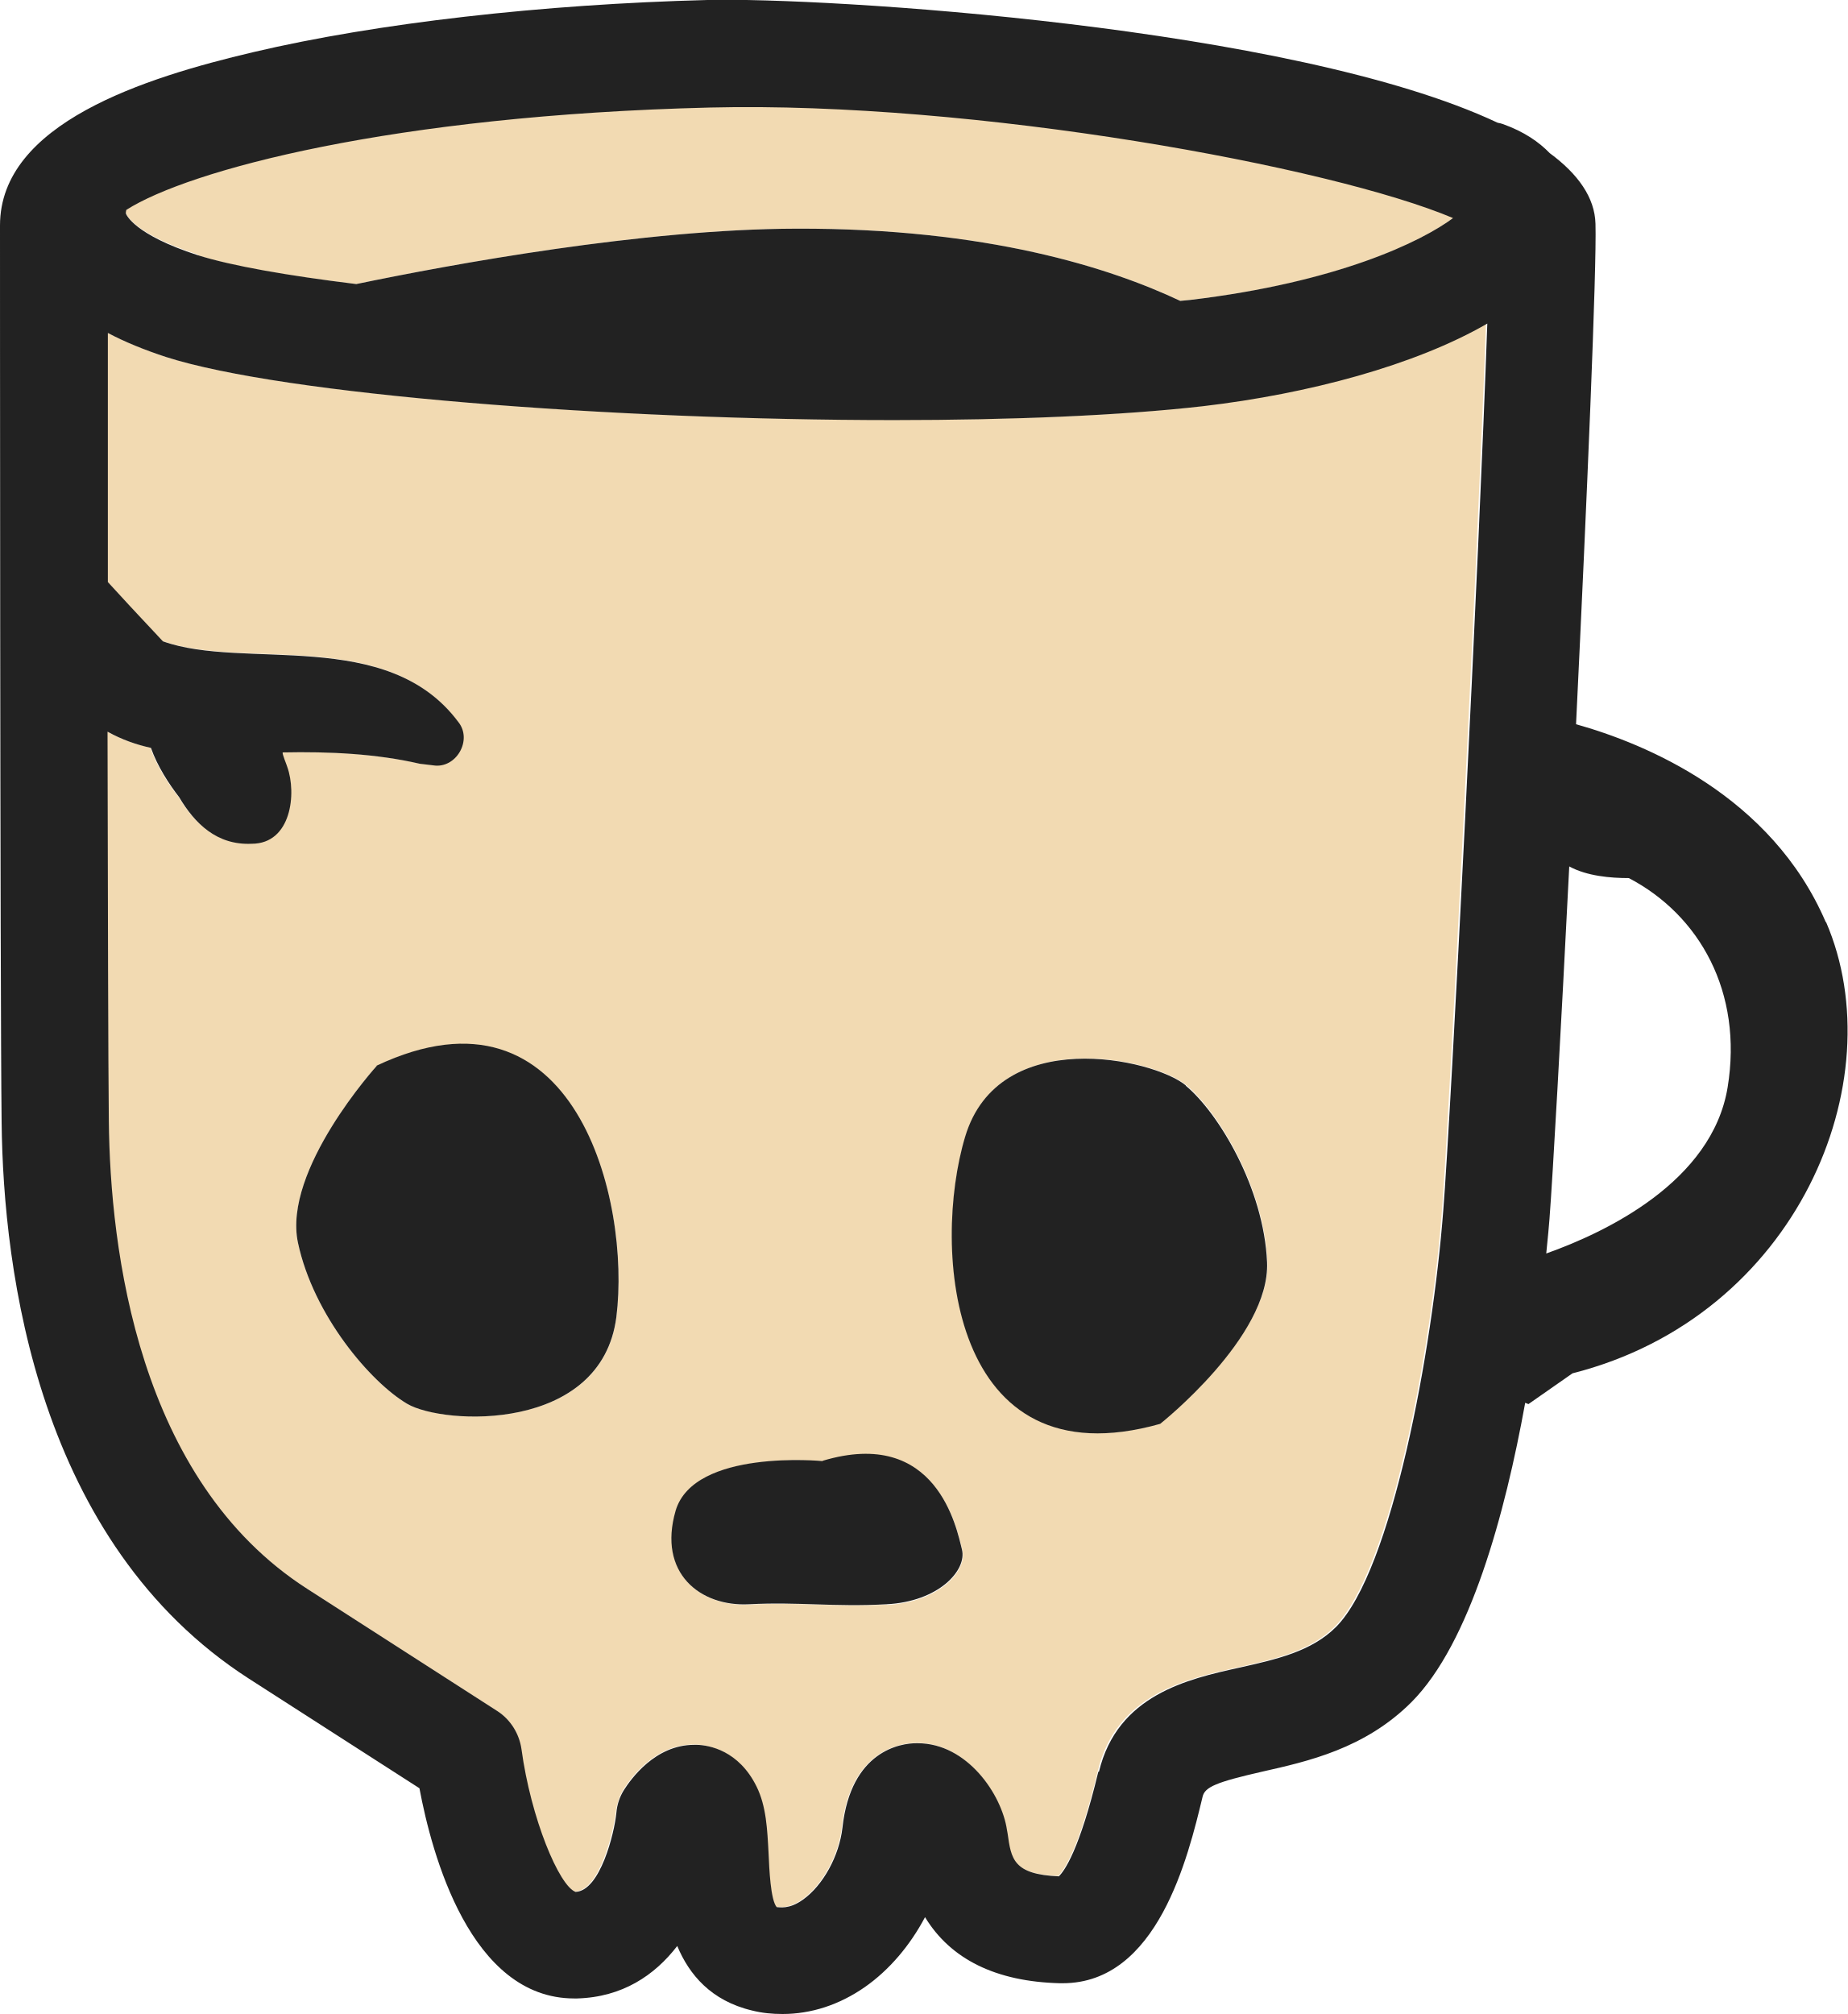
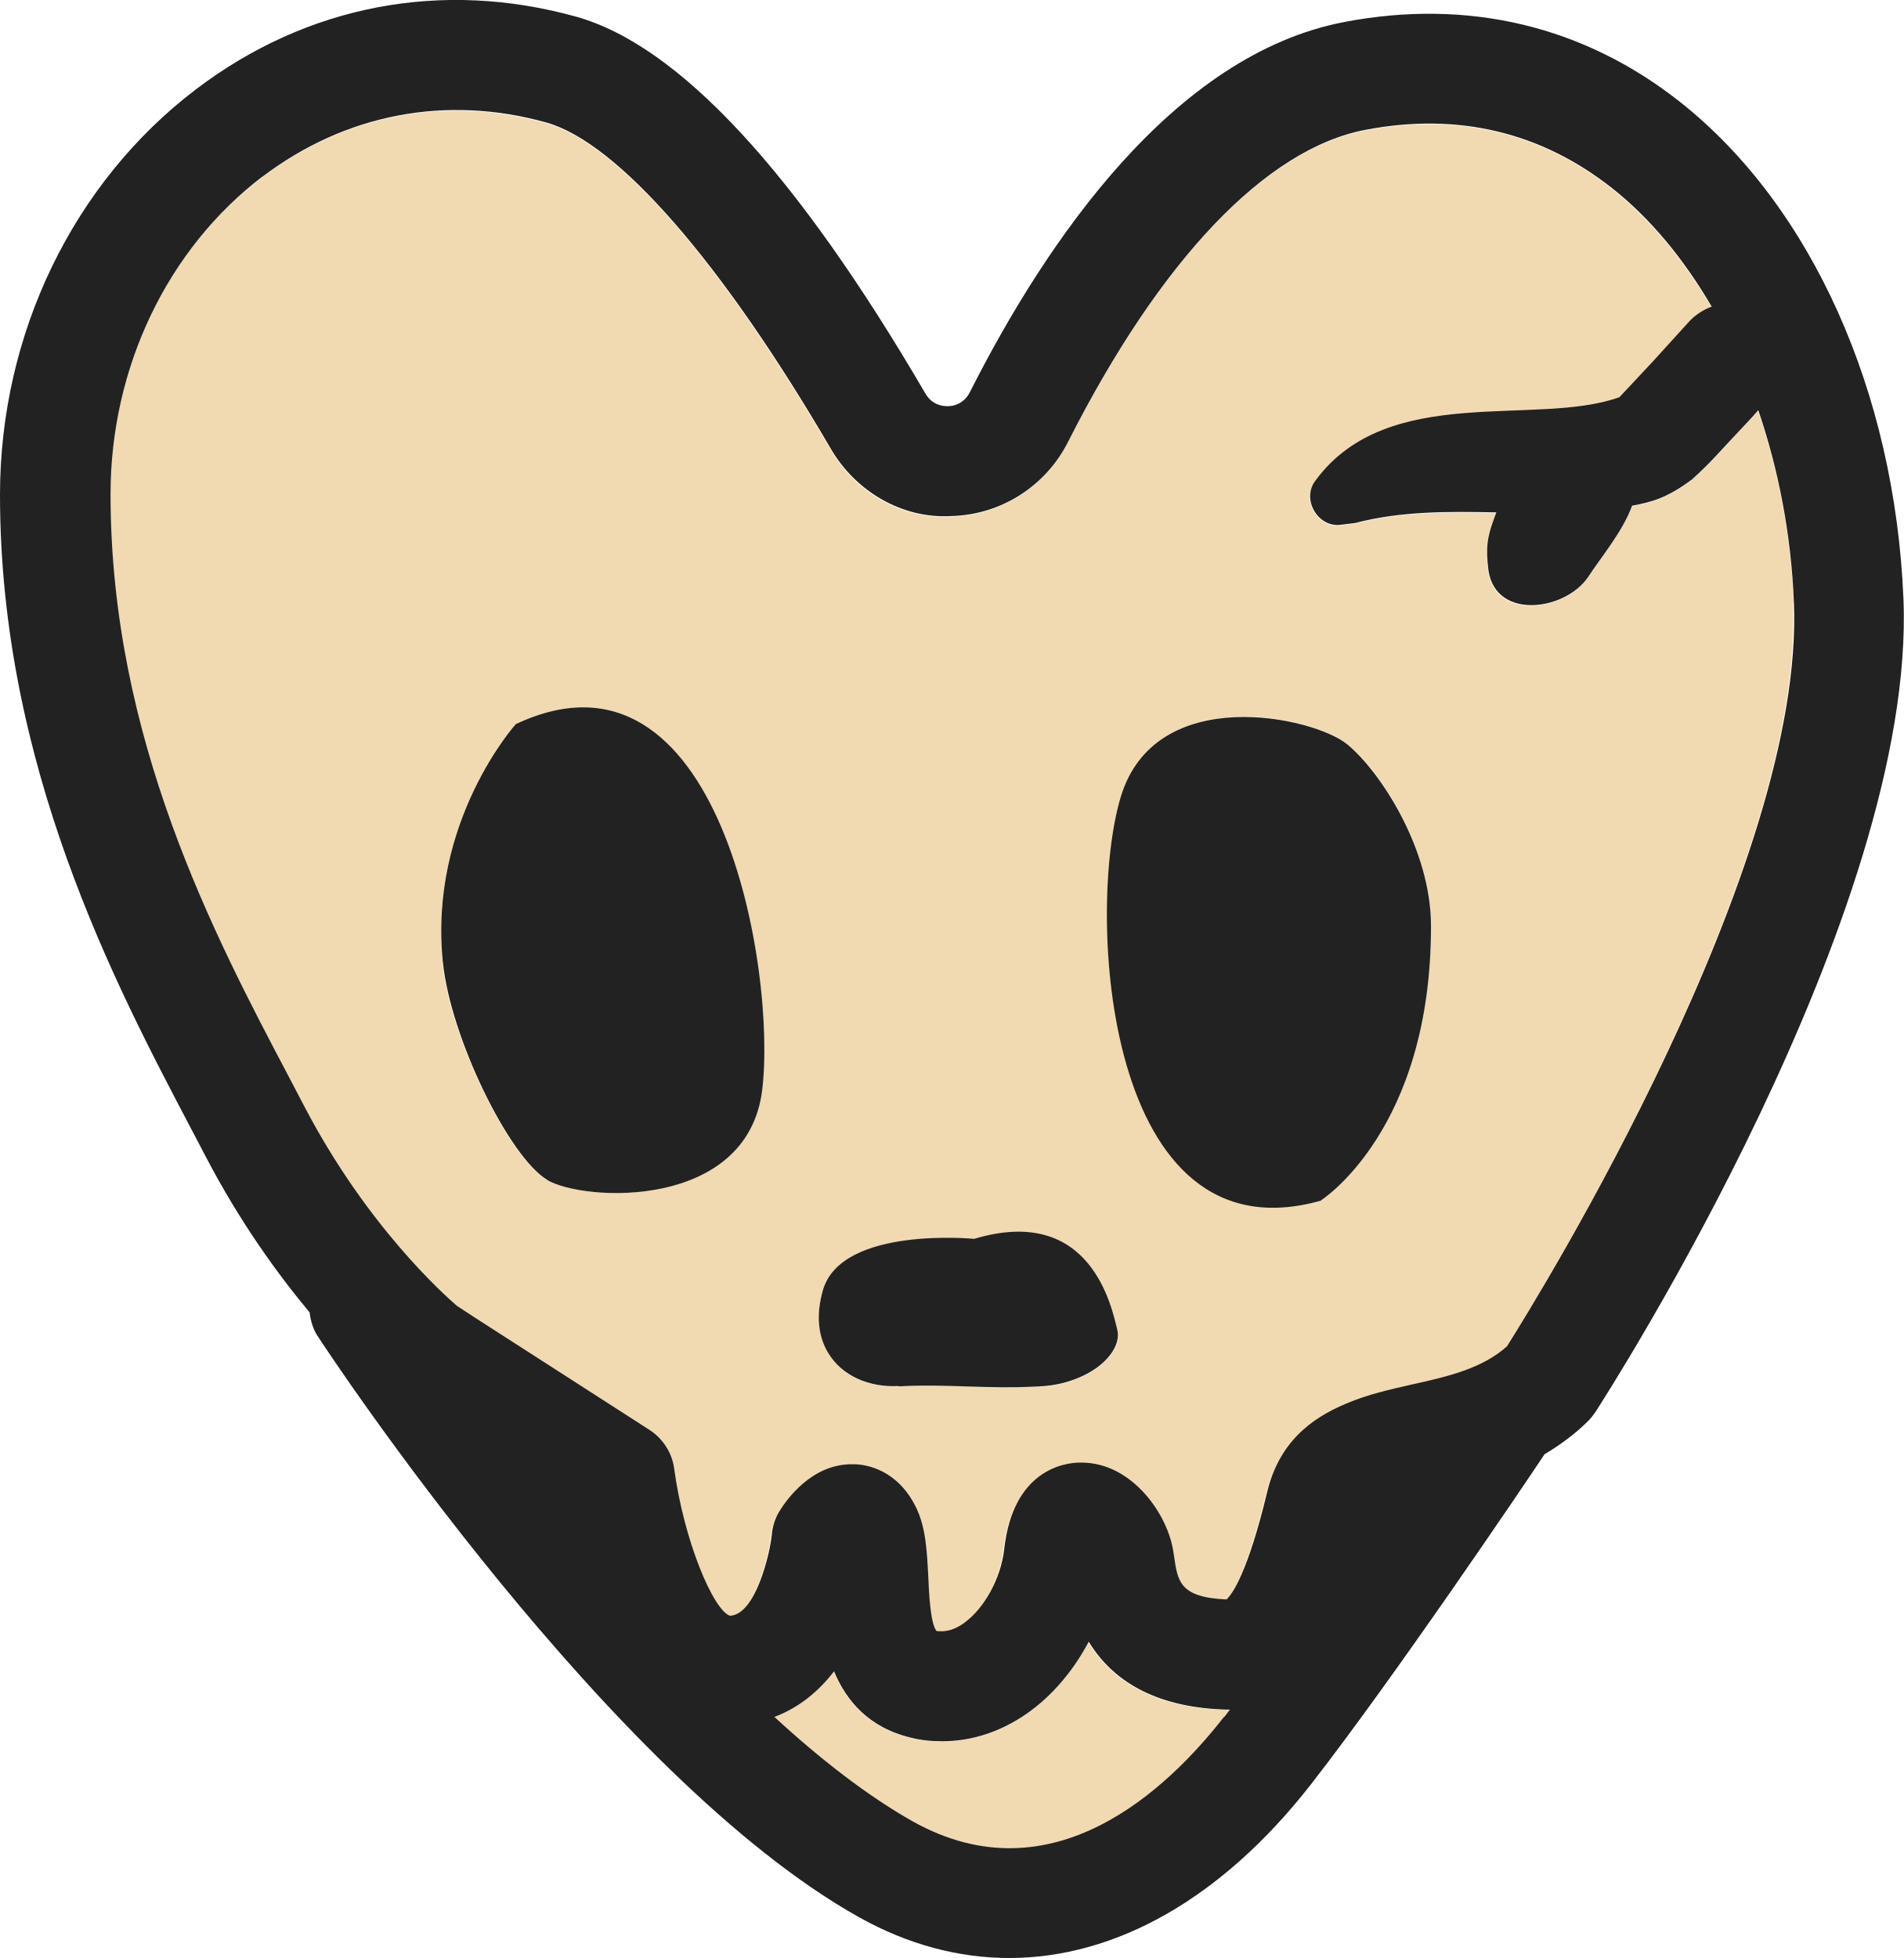
- <svg xmlns="http://www.w3.org/2000/svg" id="Layer_2" viewBox="0 0 57.04 62.18">
+ <svg xmlns="http://www.w3.org/2000/svg" id="Layer_2" viewBox="0 0 57.18 58.81">
  <g id="diseño">
-     <path d="m6.11,7.88c1.04.34,2.76.64,4.89.89,2.95-.61,8.86-1.7,13.59-1.71,5.88-.02,9.69,1.21,11.85,2.23.1-.01.21-.02.31-.03,4.53-.53,7.13-1.78,8.13-2.54-3.77-1.6-14.78-3.62-22.96-3.42-9.8.25-16.09,1.94-18.02,3.16-.02.04-.03.09-.01.12,0,.03.24.64,2.22,1.28Z" style="fill:#f2dab2;" />
-     <path d="m37.13,12.53c-2.54.3-5.92.43-9.55.43-8.69,0-18.84-.78-22.48-1.95-.67-.22-1.27-.47-1.79-.74,0,2.01,0,4.75,0,7.69l.69.75,1.01,1.08c2.5.9,6.94-.45,9.12,2.49.45.56-.07,1.45-.77,1.34,0,0-.42-.05-.42-.05-1.34-.3-2.8-.38-4.23-.35,0,0,0,0,0,0-.03.03.13.4.14.45.29.82.13,2.38-1.1,2.37-1.08.04-1.75-.63-2.24-1.44-.32-.4-.67-.95-.87-1.52-.44-.1-.89-.24-1.34-.5,0,5.25.02,10.23.04,12.02.04,3.95.89,11.07,6.12,14.44l5.88,3.78c.41.26.68.69.74,1.17.29,2.14,1.16,4.21,1.67,4.41.75-.02,1.19-1.82,1.26-2.44.03-.25.11-.49.23-.7.21-.33.96-1.4,2.17-1.4.03,0,.06,0,.09,0,.37.02,1.29.18,1.84,1.29.3.61.34,1.32.37,2.07.02.46.07,1.43.25,1.65.08,0,.38.08.81-.23.62-.44,1.12-1.35,1.22-2.22.27-2.39,1.81-2.6,2.28-2.61h.04c1.53,0,2.61,1.58,2.76,2.68l.02.11c.11.78.17,1.26,1.58,1.32.17-.17.64-.81,1.22-3.23.57-2.38,2.74-2.86,4.32-3.21,1.15-.26,2.24-.5,3-1.26,1.73-1.74,2.98-8.56,3.31-12.85.23-2.98,1.1-20.18,1.36-27.39-2.23,1.29-5.53,2.17-8.77,2.55Zm-18.1,28.13c-.45,3.58-5.33,3.33-6.46,2.68-1.12-.66-2.89-2.72-3.37-4.97-.48-2.25,2.43-5.46,2.43-5.46,6.13-2.89,7.85,4.18,7.4,7.76Zm8.35,8.88c-1.61.08-2.73-.08-4.24,0s-2.83-.96-2.27-2.89c.56-1.93,4.54-1.53,4.54-1.53,3.53-1.06,4.14,2.1,4.3,2.74s-.72,1.61-2.33,1.69Zm8.45-5.59c-6.52,1.84-7.06-5.41-6.02-8.87,1.04-3.45,5.81-2.41,6.81-1.58,1,.83,2.41,3.16,2.51,5.45s-3.3,4.99-3.3,4.99Z" style="fill:#f2dab2;" />
-     <path d="m25.4,45.11s-3.97-.39-4.54,1.53c-.56,1.93.76,2.97,2.27,2.89s2.63.09,4.24,0c1.61-.08,2.49-1.05,2.33-1.69s-.77-3.8-4.3-2.74Z" style="fill:#222;" />
-     <path d="m11.63,32.91s-2.91,3.21-2.43,5.46c.48,2.25,2.25,4.31,3.37,4.97,1.12.66,6,.9,6.46-2.68.45-3.58-1.27-10.65-7.4-7.76Z" style="fill:#222;" />
-     <path d="m36.61,33.51c-1-.83-5.77-1.88-6.81,1.58-1.04,3.45-.5,10.71,6.02,8.87,0,0,3.4-2.69,3.3-4.99s-1.51-4.62-2.51-5.45Z" style="fill:#222;" />
-     <path d="m56.37,28.47c-1.68-3.91-5.57-5.51-7.71-6.11.34-7.03.64-14.06.6-15.45-.02-.81-.54-1.54-1.41-2.18-.33-.34-.78-.66-1.45-.9-.05-.02-.11-.03-.16-.04C39.9.8,25.42-.09,21.84,0c-5.08.13-10.2.71-14.02,1.61C4.46,2.4,0,3.81,0,6.96h0c0,.25,0,23.34.05,27.69.05,4.61,1.11,12.98,7.64,17.18l5.26,3.38c.38,2.03,1.57,6.49,4.78,6.49.03,0,.06,0,.09,0,1.39-.04,2.39-.71,3.09-1.62.37.89,1.05,1.69,2.3,1.99.31.08.63.11.95.11.88,0,1.75-.28,2.54-.83.76-.53,1.4-1.29,1.86-2.16.79,1.3,2.19,1.99,4.16,2.04.03,0,.06,0,.09,0,2.93,0,3.87-3.89,4.32-5.76.07-.3.43-.45,1.83-.77,1.42-.32,3.18-.71,4.62-2.15,1.81-1.82,2.89-5.82,3.51-9.24l.1.04,1.36-.95c6.94-1.76,9.94-9.03,7.83-13.93Zm-22.46,26.23c-.58,2.42-1.05,3.07-1.22,3.23-1.41-.06-1.47-.54-1.58-1.32l-.02-.11c-.16-1.1-1.23-2.68-2.76-2.68h-.04c-.47,0-2.02.22-2.28,2.61-.1.87-.6,1.78-1.22,2.22-.43.31-.73.23-.81.23-.19-.22-.23-1.19-.25-1.65-.04-.75-.07-1.46-.37-2.07-.55-1.12-1.47-1.28-1.84-1.29-.03,0-.06,0-.09,0-1.21,0-1.96,1.07-2.17,1.4-.13.21-.21.45-.23.7-.06.62-.5,2.41-1.26,2.44-.51-.19-1.38-2.27-1.67-4.41-.07-.48-.34-.91-.74-1.17l-5.88-3.78c-5.23-3.36-6.08-10.49-6.12-14.44-.02-1.79-.03-6.77-.04-12.02.45.25.89.4,1.34.5.2.57.56,1.12.87,1.52.48.81,1.16,1.49,2.24,1.44,1.23,0,1.39-1.56,1.1-2.37-.01-.05-.17-.42-.14-.45,0,0,0,0,0,0,1.44-.03,2.89.04,4.23.35,0,0,.42.05.42.05.7.11,1.22-.78.77-1.34-2.19-2.94-6.62-1.59-9.12-2.49l-1.01-1.08-.69-.75c0-2.93,0-5.67,0-7.69.53.28,1.12.52,1.79.74,3.64,1.17,13.79,1.95,22.48,1.95,3.63,0,7.01-.14,9.55-.43,3.24-.38,6.54-1.26,8.77-2.55-.25,7.21-1.12,24.41-1.36,27.39-.33,4.29-1.58,11.11-3.31,12.85-.76.76-1.84,1-3,1.26-1.58.35-3.75.84-4.32,3.21ZM44.88,6.72c-1,.75-3.6,2-8.13,2.54-.1.01-.21.02-.31.03-2.16-1.02-5.97-2.25-11.85-2.23-4.73.01-10.65,1.1-13.59,1.71-2.12-.26-3.84-.56-4.89-.89-1.98-.64-2.21-1.26-2.22-1.28-.01-.04,0-.08.01-.12,1.93-1.23,8.22-2.92,18.02-3.16,8.18-.2,19.19,1.82,22.96,3.42Zm8.46,26.85c-.48,2.92-3.77,4.48-5.6,5.13.05-.51.09-.9.1-1.07.1-1.29.35-5.74.61-10.88.55.3,1.28.36,1.84.36,2.18,1.14,3.53,3.52,3.05,6.46Z" style="fill:#222;" />
+     <path d="m32.69,49.32c-.46.87-1.1,1.62-1.86,2.16-.78.55-1.66.83-2.54.83-.32,0-.63-.04-.95-.11-1.25-.3-1.93-1.1-2.3-1.99-.46.6-1.05,1.09-1.79,1.37,1.39,1.28,2.81,2.38,4.16,3.14,4.19,2.34,7.65-.96,9.34-3.14.05-.07.11-.15.17-.22-.03,0-.05,0-.08,0-1.98-.05-3.37-.74-4.16-2.04Z" style="fill:#f1d9b1;" />
+     <path d="m53.87,18.12c-.08-2.03-.46-3.99-1.07-5.78-.23.27-.48.52-.7.76-.41.44-.71.81-1.29,1.32-.75.56-1.21.68-1.8.79-.29.79-.93,1.54-1.32,2.14-.71,1.05-2.91,1.32-3.01-.34-.08-.69.04-1.04.23-1.54,0-.02.01-.04.02-.06-1.44-.03-2.87-.04-4.24.32,0,0-.41.05-.41.05-.72.11-1.22-.79-.77-1.34,2.18-2.94,6.63-1.59,9.12-2.49l1.01-1.08,1.1-1.21c.19-.21.42-.35.66-.43-.83-1.42-1.83-2.64-2.98-3.55-2.14-1.7-4.64-2.29-7.42-1.76-2.99.57-6.16,3.9-8.93,9.37-.67,1.33-2.01,2.19-3.5,2.23-1.47.09-2.87-.72-3.62-2.01-3.29-5.64-6.41-9.22-8.55-9.81-3.01-.84-6.04-.26-8.53,1.63-2.87,2.18-4.58,5.75-4.58,9.55,0,7.33,3.1,13.22,5.37,17.53l.45.86c1.88,3.6,4.19,5.66,4.58,5.99l.55.36,5.24,3.37c.41.26.68.69.74,1.17.29,2.14,1.16,4.21,1.67,4.41.78-.03,1.21-1.9,1.26-2.43.02-.25.1-.49.23-.71.2-.33.95-1.41,2.17-1.41.03,0,.06,0,.09,0,.37.02,1.29.18,1.84,1.29.3.61.34,1.32.37,2.07.02.46.07,1.43.25,1.65.09,0,.38.07.81-.23.62-.44,1.12-1.35,1.22-2.22.27-2.39,1.81-2.6,2.28-2.61h.04c1.53,0,2.61,1.57,2.76,2.67l.02.12c.11.78.17,1.26,1.58,1.32.17-.17.64-.81,1.22-3.23.35-1.47,1.31-2.21,2.37-2.65.66-.27,1.35-.43,1.95-.57,1.1-.25,2.13-.48,2.88-1.15.99-1.57,8.95-14.45,8.62-22.34ZM13.29,28.89c-.42-4.22,2.19-7.14,2.19-7.14,6.13-2.89,7.85,7.43,7.4,11.01-.45,3.58-5.33,3.33-6.46,2.68-1.12-.66-2.91-4.26-3.14-6.55Zm17.94,12.75c-1.61.08-2.73-.08-4.24,0-.89.05-1.71-.31-2.12-1-.28-.48-.38-1.11-.15-1.89.56-1.93,4.54-1.53,4.54-1.53,3.53-1.06,4.14,2.1,4.3,2.74.12.46-.32,1.09-1.16,1.43-.33.14-.72.24-1.17.26Zm8.45-5.59c-6.52,1.84-7.06-8.67-6.02-12.12,1.04-3.45,5.81-2.41,6.81-1.58,1,.83,2.51,3.15,2.51,5.45.01,6.15-3.3,8.24-3.3,8.24Z" style="fill:#f1d9b1;" />
+     <path d="m57.17,17.98c-.26-6.21-2.76-11.79-6.7-14.91C47.58.78,44.1-.05,40.38.66c-5.14.98-8.96,6.59-11.25,11.12-.19.37-.52.42-.66.42-.18,0-.47-.04-.67-.37C23.92,5.18,20.39,1.36,17.3.5,13.27-.62,9.22.15,5.89,2.68,2.2,5.48,0,10.03,0,14.86c0,8.14,3.46,14.71,5.75,19.06l.44.84c1.02,1.95,2.15,3.51,3.11,4.66.03.25.1.51.26.74.35.54,8.75,13.24,16.25,17.43,1.47.82,2.99,1.22,4.5,1.22,3.2,0,6.39-1.79,9.06-5.21,2.47-3.17,6.39-8.97,7.02-9.92.45-.27.9-.59,1.31-1,.08-.08.15-.17.22-.27.39-.61,9.64-15,9.25-24.43Zm-20.41,33.59c-1.69,2.17-5.15,5.48-9.34,3.14-1.35-.76-2.77-1.86-4.16-3.14.74-.28,1.33-.77,1.79-1.37.37.89,1.05,1.69,2.3,1.99.31.08.63.11.95.11.88,0,1.75-.28,2.54-.83.76-.53,1.4-1.29,1.86-2.16.79,1.3,2.19,1.99,4.16,2.04.03,0,.05,0,.08,0-.06.07-.11.15-.17.22ZM7.88,5.31c2.49-1.89,5.52-2.47,8.53-1.63,2.14.6,5.26,4.17,8.55,9.81.75,1.28,2.15,2.1,3.62,2.01,1.49-.04,2.83-.9,3.5-2.23,2.77-5.47,5.94-8.8,8.93-9.37,2.77-.53,5.27.06,7.42,1.76,1.15.91,2.15,2.13,2.98,3.55-.24.09-.47.23-.66.43l-1.1,1.21-1.01,1.08c-2.5.9-6.94-.45-9.12,2.49-.45.56.06,1.45.77,1.34,0,0,.41-.05.41-.05,1.37-.36,2.8-.35,4.24-.32,0,.02-.02.05-.02.06-.19.51-.31.85-.23,1.54.11,1.66,2.3,1.39,3.01.34.39-.6,1.03-1.35,1.32-2.14.59-.11,1.05-.23,1.8-.79.58-.52.88-.89,1.29-1.32.22-.24.47-.49.7-.76.61,1.79.99,3.75,1.07,5.78.33,7.9-7.63,20.77-8.62,22.34-.75.67-1.79.91-2.88,1.15-.61.14-1.3.29-1.95.57-1.06.44-2.02,1.18-2.37,2.65-.58,2.42-1.05,3.07-1.22,3.23-1.41-.06-1.47-.54-1.58-1.32l-.02-.12c-.16-1.1-1.23-2.67-2.76-2.67h-.04c-.47,0-2.02.22-2.28,2.61-.1.87-.6,1.78-1.22,2.22-.43.3-.72.23-.81.23-.19-.22-.23-1.19-.25-1.65-.04-.75-.07-1.46-.37-2.07-.55-1.12-1.47-1.28-1.84-1.29-.03,0-.06,0-.09,0-1.21,0-1.96,1.07-2.17,1.41-.13.21-.21.46-.23.71-.05.53-.48,2.41-1.26,2.43-.51-.19-1.38-2.27-1.67-4.41-.06-.48-.34-.91-.74-1.17l-5.24-3.37-.55-.36c-.38-.33-2.7-2.39-4.58-5.99l-.45-.86c-2.27-4.3-5.37-10.2-5.37-17.53,0-3.8,1.71-7.37,4.58-9.55Z" style="fill:#222;" />
+     <path d="m26.99,41.64c1.51-.08,2.63.09,4.24,0,.45-.02.84-.12,1.17-.26.84-.35,1.27-.97,1.16-1.43-.16-.64-.77-3.8-4.3-2.74,0,0-3.97-.39-4.54,1.53-.23.79-.13,1.42.15,1.89.41.69,1.23,1.05,2.12,1Z" style="fill:#222;" />
+     <path d="m16.43,35.44c1.12.66,6,.9,6.46-2.68.45-3.58-1.27-13.9-7.4-11.01,0,0-2.62,2.92-2.19,7.14.23,2.29,2.01,5.89,3.14,6.55Z" style="fill:#222;" />
+     <path d="m39.68,36.05s3.31-2.1,3.3-8.24c0-2.3-1.51-4.62-2.51-5.45-1-.83-5.77-1.88-6.81,1.58-1.04,3.45-.5,13.97,6.02,12.12Z" style="fill:#222;" />
  </g>
</svg>
